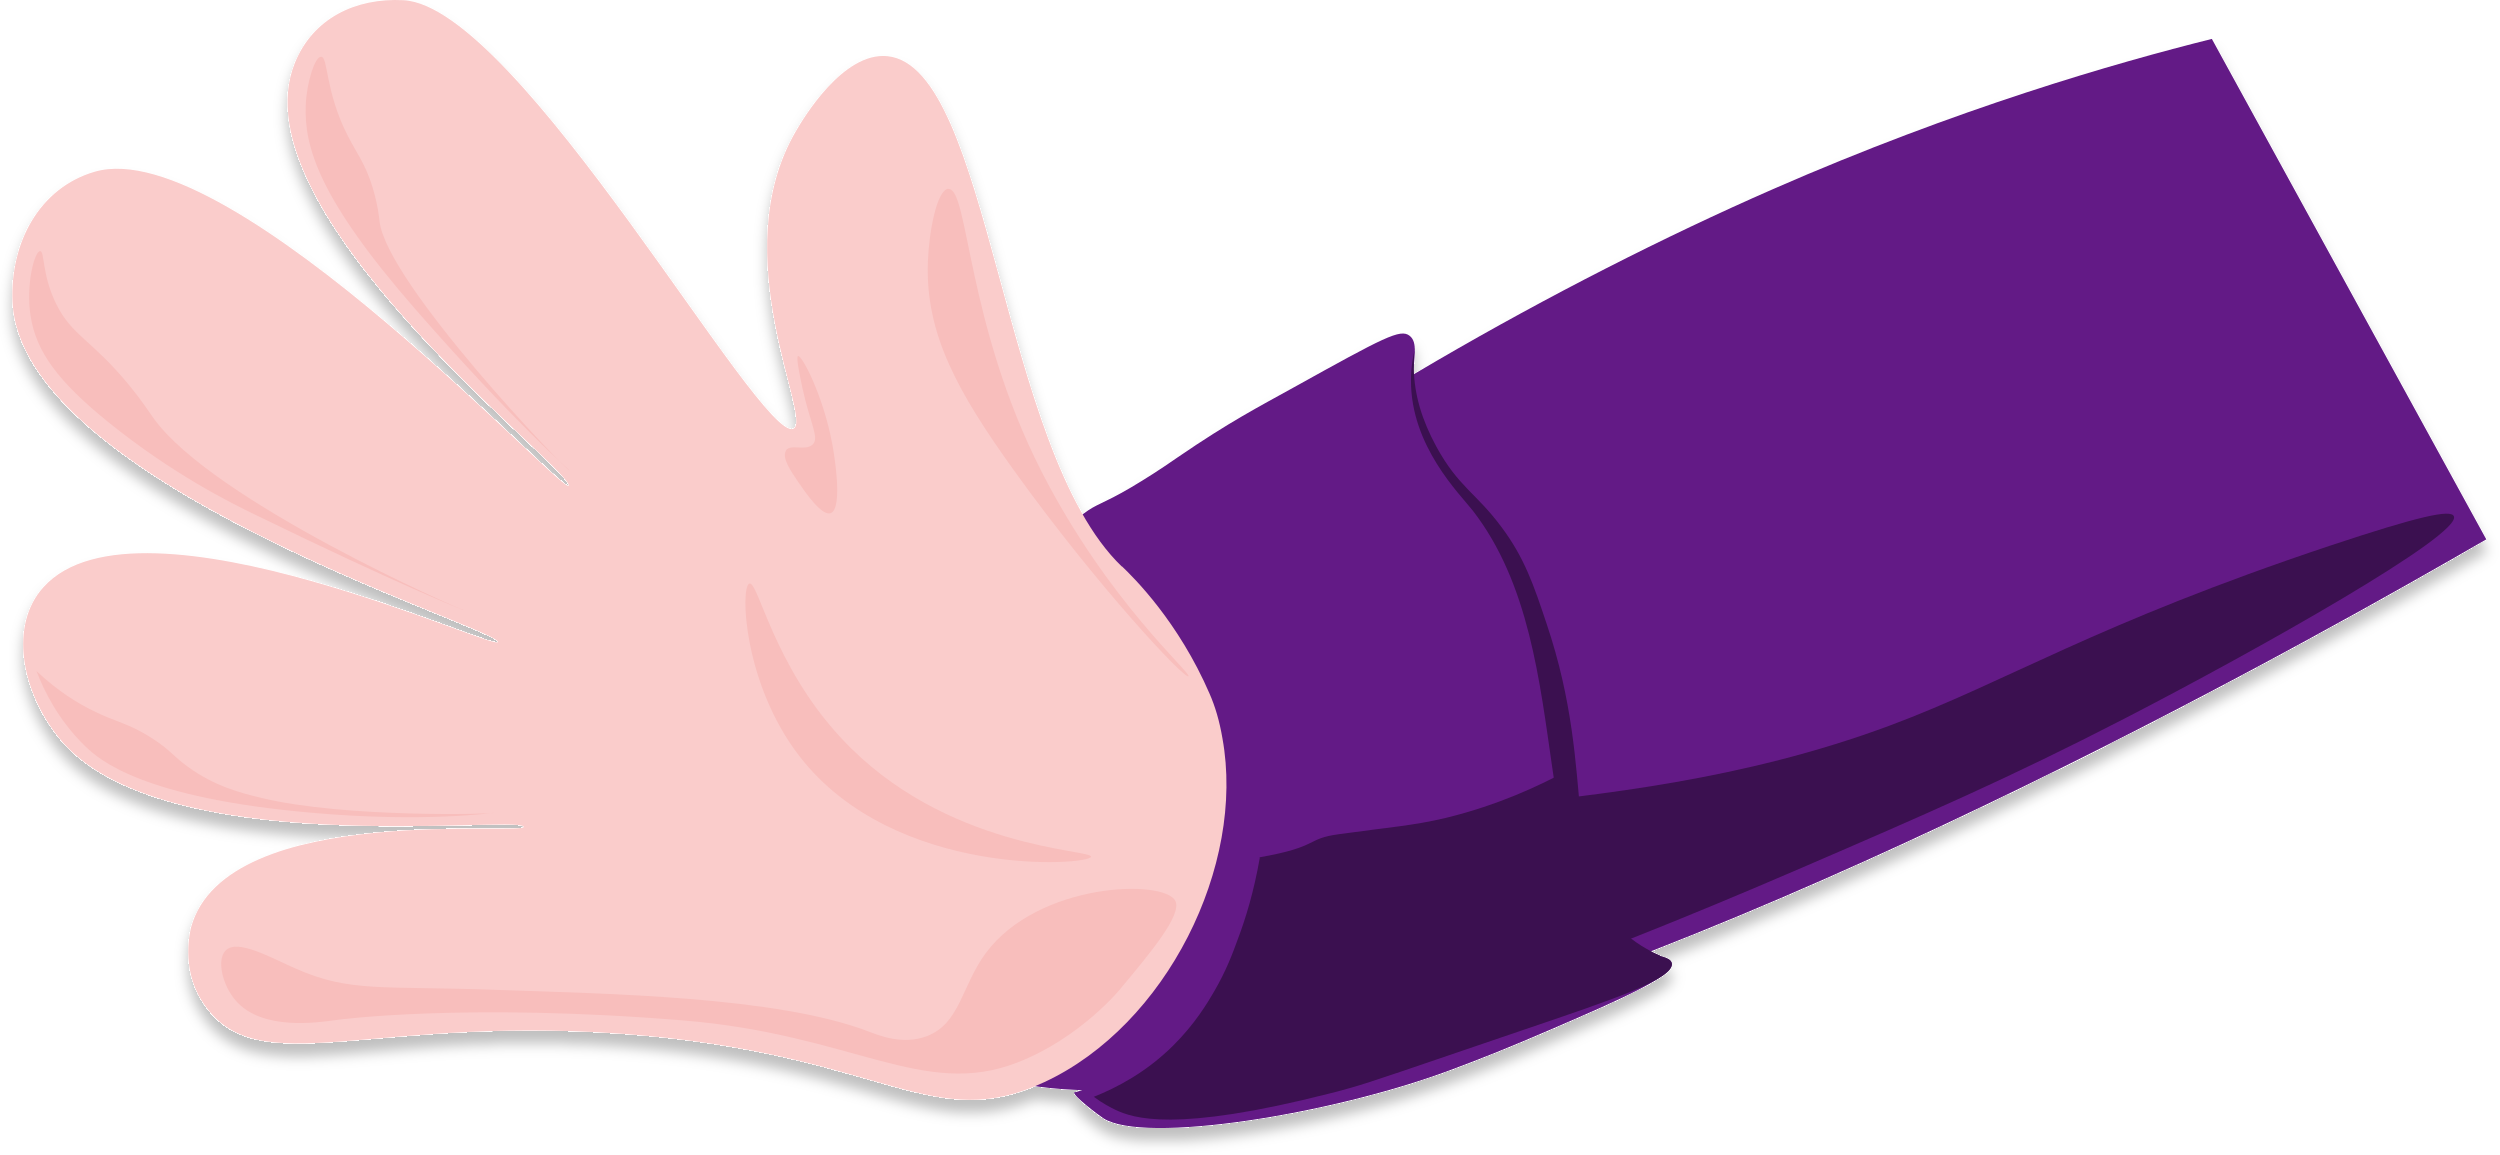
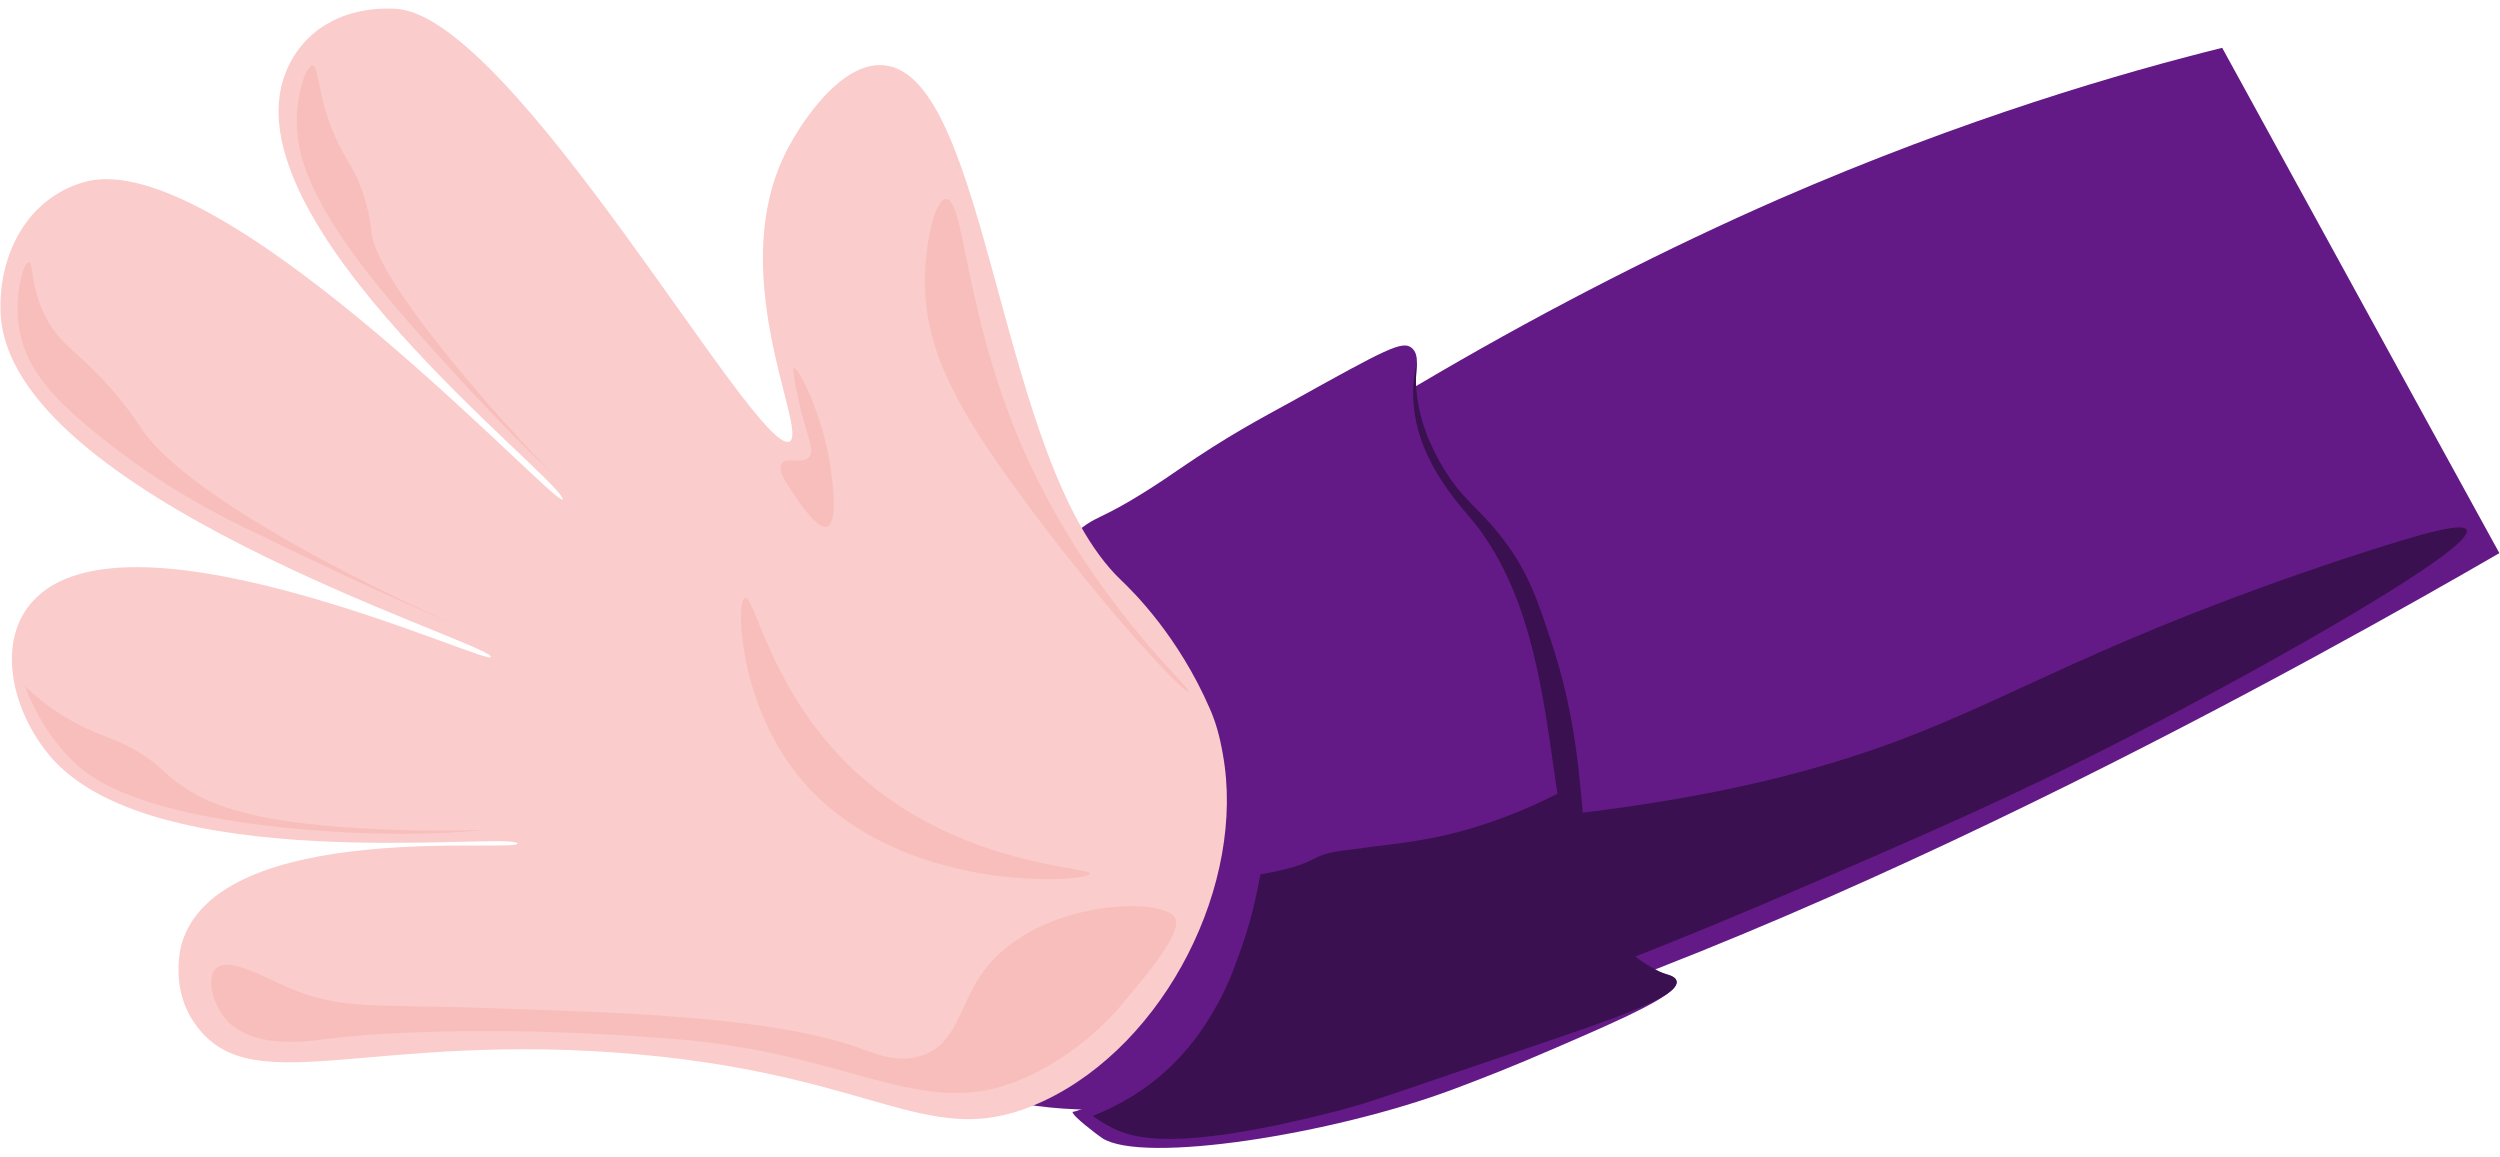
- <svg xmlns="http://www.w3.org/2000/svg" width="808" height="373" viewBox="0 0 808 373" fill="none">
-   <g filter="url(#filter0_d_101_209)">
-     <path d="M803.608 174.306C751.228 204.636 579.778 301.566 439.018 339.006C364.678 358.806 320.128 356.286 293.398 334.056C287.008 328.746 277.828 321.096 274.588 308.766C257.038 242.526 431.908 122.916 573.118 61.086C632.788 34.986 683.548 20.406 714.868 12.576C744.478 66.486 773.998 120.486 803.608 174.396V174.306Z" fill="#631A86" />
-     <path d="M391.588 342.516C398.428 336.486 407.698 326.586 413.278 312.096C418.588 298.506 417.058 290.136 418.408 284.016C425.698 252.336 514.888 270.156 610.738 234.516C649.078 220.206 676.438 201.936 753.298 176.286C782.008 166.746 792.088 164.586 793.078 166.836C795.868 172.776 729.538 210.126 686.428 232.356C649.438 251.436 622.258 263.226 582.658 280.326C500.758 315.696 465.838 325.596 449.998 329.736C425.698 336.126 405.358 340.086 391.588 342.516Z" fill="#3B1050" />
-     <path d="M337.948 180.966C341.998 173.136 346.678 168.636 350.188 166.026C354.598 162.696 356.128 163.056 365.488 157.566C369.898 154.956 374.758 151.896 380.698 147.756C397.528 136.236 406.708 131.556 418.048 125.256C447.388 108.966 452.608 106.176 455.578 108.516C458.368 110.676 456.928 115.536 456.748 121.656C456.298 141.186 470.518 155.766 476.728 163.776C510.478 207.246 501.838 301.926 531.988 308.766C535.228 309.486 539.728 309.306 540.268 311.286C541.348 315.336 523.348 323.166 502.108 332.346C486.898 338.916 479.158 341.976 468.538 345.936C430.108 360.246 369.538 369.876 356.578 361.416C354.958 360.336 346.948 354.306 347.128 353.046C349.738 352.776 358.198 348.636 361.708 346.566C369.268 342.066 393.658 334.146 396.358 267.546C398.968 203.376 363.958 196.806 356.578 190.776C349.918 185.286 342.988 182.586 337.948 181.056V180.966Z" fill="#631A86" />
-     <path d="M407.068 277.086C426.598 273.666 421.918 271.056 432.718 269.616C449.458 267.276 456.478 266.916 467.458 264.306C484.288 260.166 497.248 254.046 505.618 249.546C507.418 260.166 509.488 268.986 511.198 275.556C516.418 295.626 519.568 299.496 521.818 301.656C530.188 309.756 539.818 307.866 540.358 311.376C541.078 316.416 521.458 322.986 492.028 332.976C453.328 346.116 444.148 349.446 436.138 351.696C433.708 352.416 431.548 352.956 429.748 353.406C379.618 366.186 366.208 361.416 360.358 358.626C358.918 357.906 356.398 356.646 353.518 354.486C360.988 351.516 370.438 346.566 379.078 338.016C386.188 330.996 390.238 324.156 392.398 320.466C396.268 313.806 398.338 308.316 400.228 303.096C402.568 296.886 405.268 288.156 407.158 277.266L407.068 277.086Z" fill="#3B1050" />
-     <path d="M457.288 112.656C456.748 114.996 456.028 118.506 456.028 122.916C455.938 144.156 471.778 159.636 476.008 165.036C512.368 211.926 489.778 291.756 531.268 310.026C532.618 310.656 533.788 311.016 534.238 311.196C535.048 310.386 535.768 309.666 536.578 308.856C534.148 307.776 529.918 305.796 525.688 302.106C503.638 283.026 516.778 251.616 499.858 201.576C495.718 189.156 492.748 180.336 485.278 170.346C476.998 159.186 471.418 157.476 464.218 144.336C459.538 135.696 457.108 127.596 456.928 119.046C456.928 116.436 457.018 114.186 457.198 112.656H457.288Z" fill="#3B1050" />
-     <path d="M362.608 183.036C366.478 186.726 380.878 200.946 390.958 224.256C392.758 228.396 394.108 232.896 395.098 238.656C402.568 279.786 377.008 331.356 337.588 349.716C301.678 366.456 286.738 341.976 209.068 334.776C120.238 326.586 82.888 351.606 65.158 323.346C58.408 312.636 61.558 300.576 61.738 299.766C73.078 258.366 172.438 270.516 169.198 267.096C165.778 263.496 51.208 278.526 18.988 238.386C6.838 223.176 2.968 202.026 14.038 189.786C44.908 155.496 164.788 212.826 160.828 207.246C156.868 201.666 6.478 155.406 4.048 97.446C3.238 78.546 12.688 60.726 30.598 55.506C74.968 42.546 186.298 164.676 183.778 156.666C181.258 148.746 75.958 68.016 95.308 20.316C101.158 5.916 114.928 -0.744 130.408 0.066C167.758 2.046 245.788 143.256 256.408 138.576C262.888 135.696 233.728 82.416 257.308 42.276C259.558 38.406 272.428 16.716 286.828 18.156C320.218 21.576 323.278 145.596 362.608 183.126V183.036Z" fill="#FACCCB" />
-     <path d="M306.538 60.996C302.848 61.266 300.238 74.586 299.878 84.936C299.158 107.886 309.238 126.336 327.868 152.256C354.868 189.786 382.948 219.666 384.118 218.586C385.198 217.596 358.198 194.556 336.688 152.526C312.298 104.826 313.018 60.636 306.538 61.086V60.996Z" fill="#F8BEBC" />
-     <path d="M379.888 291.216C376.378 284.016 335.608 285.096 318.598 308.046C310.768 318.666 310.318 330.726 299.608 334.866C291.868 337.836 284.128 334.686 280.618 333.336C250.828 321.996 196.018 321.186 160.648 319.926C123.298 318.576 113.218 320.826 95.668 313.086C87.568 309.576 76.858 303.366 72.988 307.146C69.928 310.026 71.818 318.396 76.228 323.436C84.688 333.156 102.508 330.546 108.808 329.646C108.808 329.646 150.118 323.976 221.038 329.826C275.668 334.326 298.438 355.206 328.768 343.416C349.288 335.496 362.428 319.296 362.428 319.206C371.878 307.866 382.048 295.716 379.888 291.216Z" fill="#F8BEBC" />
-     <path d="M159.658 262.686C159.658 262.686 136.978 265.926 100.708 262.686C46.258 257.916 32.128 245.676 27.538 241.176C18.718 232.626 14.128 222.996 11.788 216.876C18.808 223.536 25.378 227.406 30.148 229.746C37.528 233.436 41.578 233.706 49.228 238.656C55.078 242.436 55.888 244.326 60.748 247.836C69.388 254.136 77.848 256.296 84.598 257.916C111.508 264.396 159.748 263.136 159.748 262.686H159.658Z" fill="#F8BEBC" />
-     <path d="M253.978 145.596C255.508 143.346 260.188 145.866 262.618 143.706C264.958 141.546 261.808 136.866 259.288 125.166C258.388 120.846 257.218 115.266 257.938 115.086C259.108 114.636 266.128 127.866 269.008 143.616C269.368 145.416 272.698 164.316 268.468 165.846C265.588 166.926 260.188 159.006 257.848 155.586C255.598 152.256 252.538 147.846 254.068 145.596H253.978Z" fill="#F8BEBC" />
-     <path d="M149.668 197.166C149.668 197.166 129.058 189.066 82.528 166.386C74.338 162.426 55.708 153.156 35.098 136.506C18.718 123.276 11.698 113.646 9.898 102.216C8.278 91.956 11.158 81.246 12.958 81.156C14.488 81.156 13.498 88.716 18.088 98.076C23.218 108.606 29.518 109.596 41.848 124.626C45.988 129.666 48.238 133.266 49.498 134.976C68.488 161.886 149.488 197.436 149.668 197.076V197.166Z" fill="#F8BEBC" />
-     <path d="M184.048 151.986C184.048 151.986 166.228 136.506 134.188 99.876C103.048 64.146 98.278 47.406 98.818 33.996C99.088 26.886 101.698 18.336 103.768 18.336C106.108 18.336 105.028 29.496 112.408 43.896C115.288 49.566 118.078 52.896 120.418 60.546C122.128 66.216 122.578 70.536 122.668 71.526C124.918 91.506 183.418 152.706 184.048 151.986Z" fill="#F8BEBC" />
-     <path d="M352.618 276.906C353.158 274.476 305.368 274.656 271.888 238.566C249.838 214.896 245.068 187.626 242.188 188.616C239.218 189.606 240.208 220.926 258.388 244.416C289.168 284.196 352.078 279.696 352.618 276.906Z" fill="#F8BEBC" />
+ <svg xmlns="http://www.w3.org/2000/svg" version="1.1" id="Ebene_1" x="0px" y="0px" viewBox="0 0 800 370" style="enable-background:new 0 0 800 370;" xml:space="preserve">
+   <style type="text/css">
+ 	.st0{fill:#631A86;}
+ 	.st1{fill:#3B1050;}
+ 	.st2{fill:#FACCCB;}
+ 	.st3{fill:#F8BEBC;}
+ </style>
+   <g>
+     <path class="st0" d="M799.8,177C747.4,207.3,576,304.3,435.2,341.7c-74.3,19.8-118.9,17.3-145.6-5c-6.4-5.3-15.6-13-18.8-25.3   c-17.6-66.2,157.3-185.9,298.5-247.7C629,37.7,679.7,23.1,711.1,15.3C740.7,69.2,770.2,123.2,799.8,177L799.8,177z" />
+     <path class="st1" d="M387.8,345.2c6.8-6,16.1-15.9,21.7-30.4c5.3-13.6,3.8-22,5.1-28.1c7.3-31.7,96.5-13.9,192.3-49.5   c38.3-14.3,65.7-32.6,142.6-58.2c28.7-9.5,38.8-11.7,39.8-9.4c2.8,5.9-63.5,43.3-106.7,65.5c-37,19.1-64.2,30.9-103.8,48   C497,318.4,462,328.3,446.2,332.4C421.9,338.8,401.6,342.8,387.8,345.2z" />
+     <path class="st0" d="M334.1,183.7c4-7.8,8.7-12.3,12.2-14.9c4.4-3.3,5.9-3,15.3-8.5c4.4-2.6,9.3-5.7,15.2-9.8   c16.8-11.5,26-16.2,37.4-22.5c29.3-16.3,34.6-19.1,37.5-16.7c2.8,2.2,1.4,7,1.2,13.1c-0.4,19.5,13.8,34.1,20,42.1   c33.8,43.5,25.1,138.1,55.3,145c3.2,0.7,7.7,0.5,8.3,2.5c1.1,4-16.9,11.9-38.2,21.1c-15.2,6.6-23,9.6-33.6,13.6   c-38.4,14.3-99,23.9-112,15.5c-1.6-1.1-9.6-7.1-9.5-8.4c2.6-0.3,11.1-4.4,14.6-6.5c7.6-4.5,31.9-12.4,34.6-79   c2.6-64.2-32.4-70.7-39.8-76.8C346.1,188,339.2,185.3,334.1,183.7L334.1,183.7z" />
+     <path class="st1" d="M403.3,279.8c19.5-3.4,14.9-6,25.6-7.5c16.7-2.3,23.8-2.7,34.7-5.3c16.8-4.1,29.8-10.3,38.2-14.8   c1.8,10.6,3.9,19.4,5.6,26c5.2,20.1,8.4,23.9,10.6,26.1c8.4,8.1,18,6.2,18.5,9.7c0.7,5-18.9,11.6-48.3,21.6   c-38.7,13.1-47.9,16.5-55.9,18.7c-2.4,0.7-4.6,1.3-6.4,1.7c-50.1,12.8-63.5,8-69.4,5.2c-1.4-0.7-4-2-6.8-4.1   c7.5-3,16.9-7.9,25.6-16.5c7.1-7,11.2-13.9,13.3-17.5c3.9-6.7,5.9-12.1,7.8-17.4c2.3-6.2,5-14.9,6.9-25.8L403.3,279.8z" />
+     <path class="st1" d="M453.5,115.4c-0.5,2.3-1.3,5.8-1.3,10.3c-0.1,21.2,15.8,36.7,20,42.1c36.4,46.9,13.8,126.7,55.3,145   c1.3,0.6,2.5,1,3,1.2c0.8-0.8,1.5-1.5,2.3-2.3c-2.4-1.1-6.7-3.1-10.9-6.8c-22.1-19.1-8.9-50.5-25.8-100.5   c-4.1-12.4-7.1-21.2-14.6-31.2c-8.3-11.2-13.9-12.9-21.1-26c-4.7-8.6-7.1-16.7-7.3-25.3C453.1,119.1,453.2,116.9,453.5,115.4   L453.5,115.4z" />
+     <path class="st2" d="M358.8,185.7c3.9,3.7,18.3,17.9,28.4,41.2c1.8,4.1,3.1,8.6,4.1,14.4c7.5,41.1-18.1,92.7-57.5,111.1   c-35.9,16.7-50.9-7.7-128.5-14.9c-88.8-8.2-126.2,16.8-143.9-11.4c-6.7-10.7-3.6-22.8-3.4-23.6c11.3-41.4,110.7-29.2,107.5-32.7   c-3.4-3.6-118,11.4-150.2-28.7c-12.2-15.2-16-36.4-4.9-48.6C41.1,158.2,161,215.5,157,210c-4-5.6-154.3-51.8-156.8-109.8   c-0.8-18.9,8.6-36.7,26.6-41.9c44.4-13,155.7,109.2,153.2,101.2C177.5,151.5,72.2,70.7,91.5,23C97.4,8.6,111.1,2,126.6,2.8   C164,4.8,242,146,252.6,141.3c6.5-2.9-22.7-56.2,0.9-96.3c2.2-3.9,15.1-25.6,29.5-24.1C316.4,24.3,319.5,148.3,358.8,185.7   L358.8,185.7z" />
+     <path class="st3" d="M302.7,63.7c-3.7,0.3-6.3,13.6-6.7,23.9c-0.7,23,9.4,41.4,28,67.3c27,37.5,55.1,67.4,56.2,66.3   c1.1-1-25.9-24-47.4-66.1C308.5,107.5,309.2,63.3,302.7,63.7L302.7,63.7z" />
+     <path class="st3" d="M376.1,293.9c-3.5-7.2-44.3-6.1-61.3,16.8c-7.8,10.6-8.3,22.7-19,26.8c-7.7,3-15.5-0.2-19-1.5   c-29.8-11.3-84.6-12.1-120-13.4c-37.3-1.4-47.4,0.9-65-6.8c-8.1-3.5-18.8-9.7-22.7-5.9c-3.1,2.9-1.2,11.2,3.2,16.3   c8.5,9.7,26.3,7.1,32.6,6.2c0,0,41.3-5.7,112.2,0.2c54.6,4.5,77.4,25.4,107.7,13.6c20.5-7.9,33.7-24.1,33.7-24.2   C368.1,310.6,378.2,298.4,376.1,293.9z" />
+     <path class="st3" d="M155.9,265.4c0,0-22.7,3.2-59,0c-54.4-4.8-68.6-17-73.2-21.5c-8.8-8.5-13.4-18.2-15.7-24.3   c7,6.7,13.6,10.5,18.4,12.9c7.4,3.7,11.4,4,19.1,8.9c5.9,3.8,6.7,5.7,11.5,9.2c8.6,6.3,17.1,8.5,23.8,10.1   C107.7,267.1,155.9,265.8,155.9,265.4L155.9,265.4z" />
+     <path class="st3" d="M250.2,148.3c1.5-2.2,6.2,0.3,8.6-1.9c2.3-2.2-0.8-6.8-3.3-18.5c-0.9-4.3-2.1-9.9-1.4-10.1   c1.2-0.4,8.2,12.8,11.1,28.5c0.4,1.8,3.7,20.7-0.5,22.2c-2.9,1.1-8.3-6.8-10.6-10.3C251.8,155,248.7,150.6,250.2,148.3L250.2,148.3   z" />
+     <path class="st3" d="M145.9,199.9c0,0-20.6-8.1-67.1-30.8c-8.2-4-26.8-13.2-47.4-29.9C14.9,126,7.9,116.4,6.1,104.9   C4.5,94.7,7.4,84,9.2,83.9c1.5,0,0.5,7.6,5.1,16.9c5.1,10.5,11.4,11.5,23.8,26.6c4.1,5,6.4,8.6,7.6,10.4   C64.7,164.6,145.7,200.1,145.9,199.9L145.9,199.9z" />
+     <path class="st3" d="M180.2,154.7c0,0-17.8-15.5-49.9-52.1C99.2,66.9,94.5,50.1,95,36.7c0.3-7.1,2.9-15.7,5-15.7   c2.3,0,1.3,11.2,8.6,25.6c2.9,5.7,5.7,9,8,16.6c1.7,5.7,2.2,10,2.2,11C121.1,94.2,179.6,155.4,180.2,154.7z" />
+     <path class="st3" d="M348.8,279.6c0.5-2.4-47.2-2.2-80.7-38.3c-22.1-23.7-26.8-50.9-29.7-49.9c-3,1-2,32.3,16.2,55.8   C285.4,286.9,348.3,282.4,348.8,279.6z" />
  </g>
-   <defs>
-     <filter id="filter0_d_101_209" x="0" y="0" width="807.608" height="372.582" filterUnits="userSpaceOnUse" color-interpolation-filters="sRGB">
-       <feFlood flood-opacity="0" result="BackgroundImageFix" />
-       <feColorMatrix in="SourceAlpha" type="matrix" values="0 0 0 0 0 0 0 0 0 0 0 0 0 0 0 0 0 0 127 0" result="hardAlpha" />
-       <feOffset dy="4" />
-       <feGaussianBlur stdDeviation="2" />
-       <feComposite in2="hardAlpha" operator="out" />
-       <feColorMatrix type="matrix" values="0 0 0 0 0 0 0 0 0 0 0 0 0 0 0 0 0 0 0.25 0" />
-       <feBlend mode="normal" in2="BackgroundImageFix" result="effect1_dropShadow_101_209" />
-       <feBlend mode="normal" in="SourceGraphic" in2="effect1_dropShadow_101_209" result="shape" />
-     </filter>
-   </defs>
</svg>
